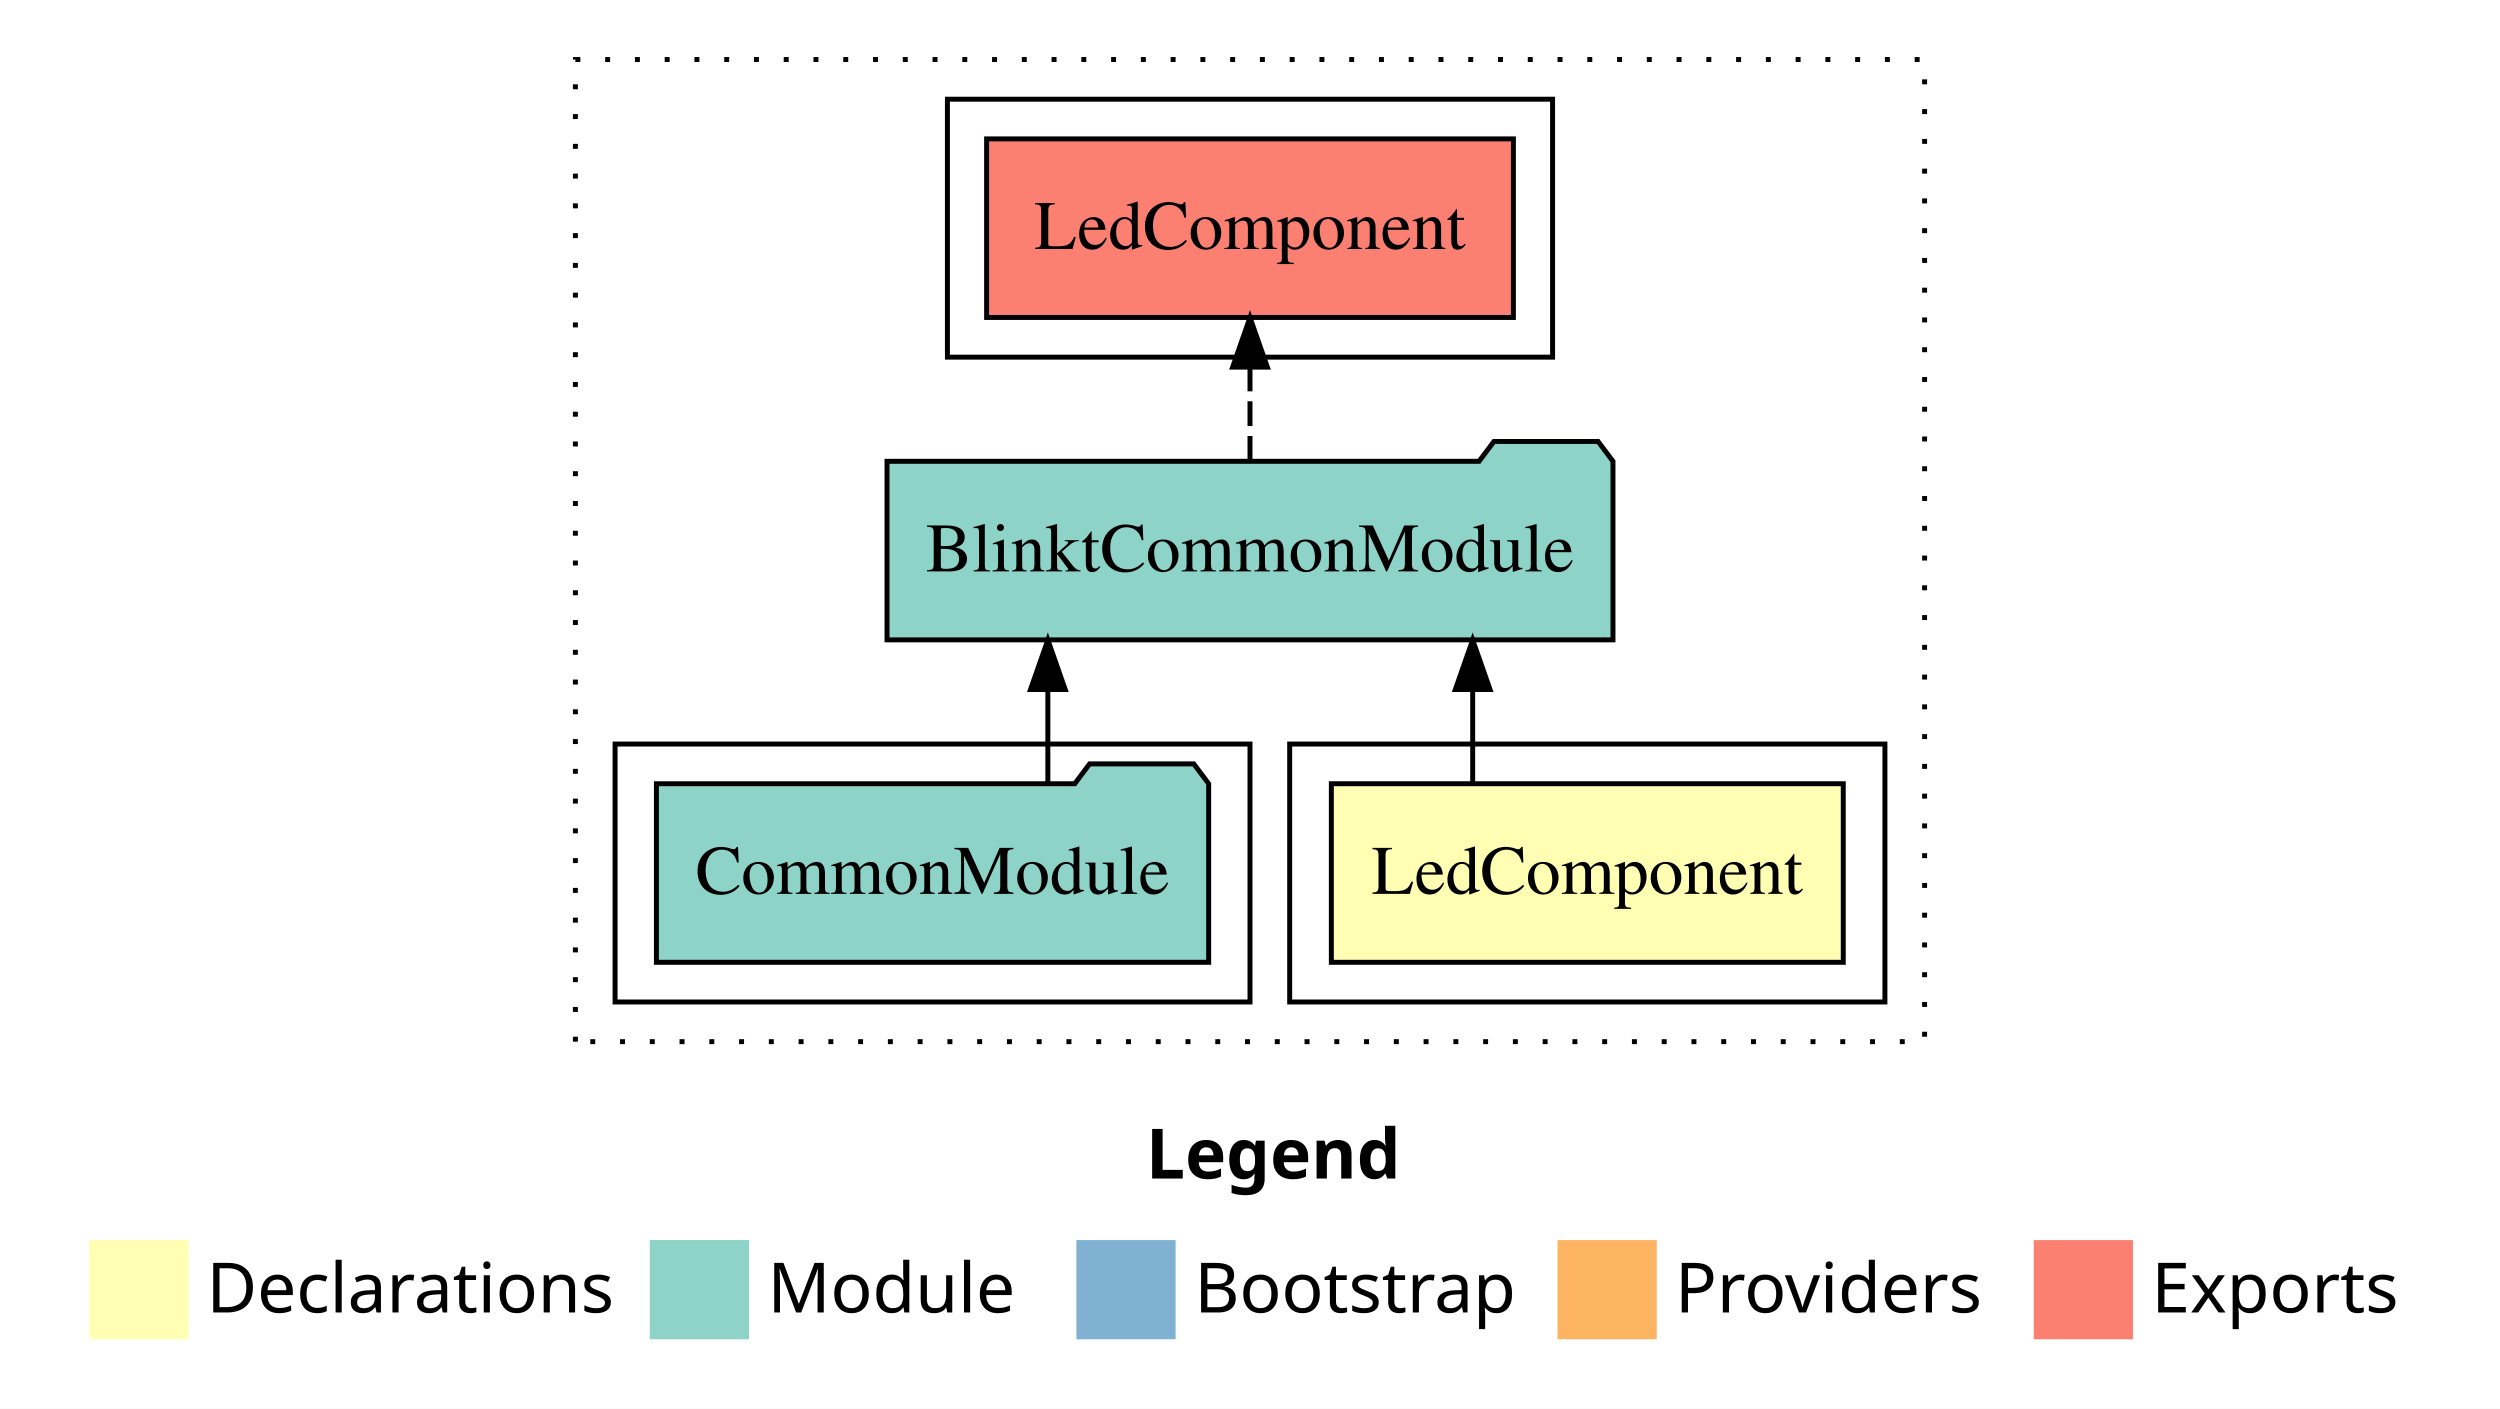
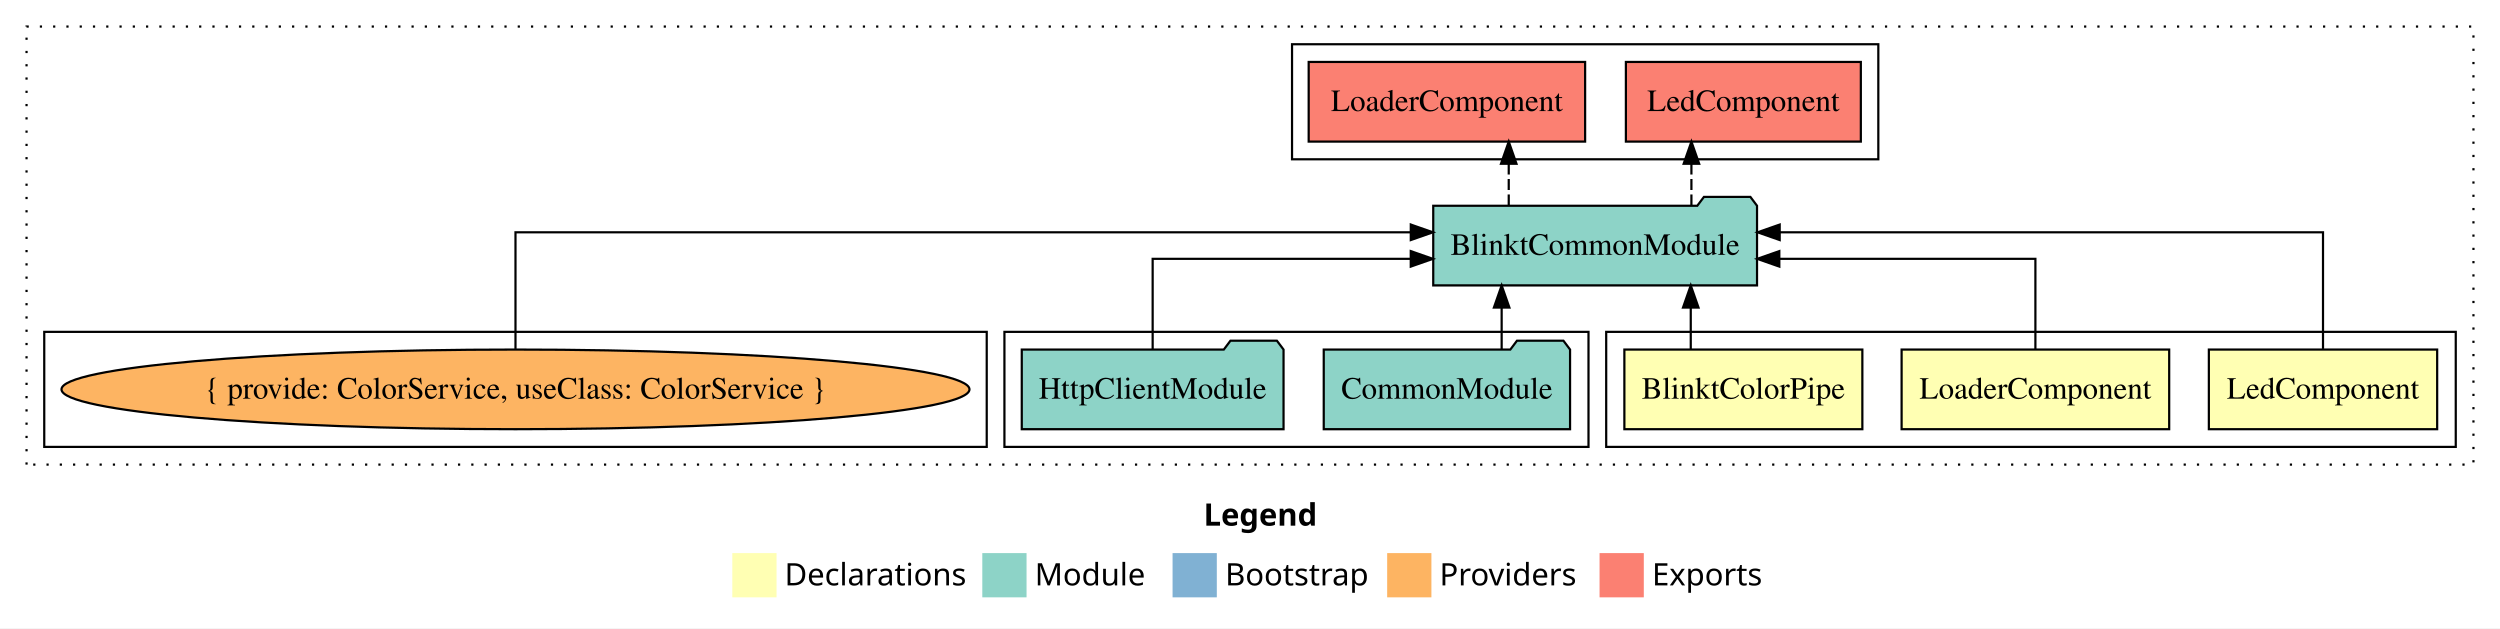
- <svg xmlns="http://www.w3.org/2000/svg" width="504pt" height="284pt" viewBox="0.00 0.00 504.00 284.00">
+ <svg xmlns="http://www.w3.org/2000/svg" width="1130pt" height="284pt" viewBox="0.00 0.00 1130.00 284.00">
  <g id="graph0" class="graph" transform="scale(1 1) rotate(0) translate(4 280)">
-     <polygon fill="#ffffff" stroke="transparent" points="-4,4 -4,-280 500,-280 500,4 -4,4" />
-     <text text-anchor="start" x="227.009" y="-42.4" font-family="sans-serif" font-weight="bold" font-size="14.00" fill="#000000">Legend</text>
-     <polygon fill="#ffffb3" stroke="transparent" points="14,-10 14,-30 34,-30 34,-10 14,-10" />
-     <text text-anchor="start" x="37.629" y="-15.4" font-family="sans-serif" font-size="14.00" fill="#000000">  Declarations</text>
-     <polygon fill="#8dd3c7" stroke="transparent" points="127,-10 127,-30 147,-30 147,-10 127,-10" />
-     <text text-anchor="start" x="150.725" y="-15.4" font-family="sans-serif" font-size="14.00" fill="#000000">  Module</text>
-     <polygon fill="#80b1d3" stroke="transparent" points="213,-10 213,-30 233,-30 233,-10 213,-10" />
-     <text text-anchor="start" x="236.781" y="-15.4" font-family="sans-serif" font-size="14.00" fill="#000000">  Bootstrap</text>
-     <polygon fill="#fdb462" stroke="transparent" points="310,-10 310,-30 330,-30 330,-10 310,-10" />
-     <text text-anchor="start" x="333.673" y="-15.4" font-family="sans-serif" font-size="14.00" fill="#000000">  Providers</text>
-     <polygon fill="#fb8072" stroke="transparent" points="406,-10 406,-30 426,-30 426,-10 406,-10" />
-     <text text-anchor="start" x="429.726" y="-15.4" font-family="sans-serif" font-size="14.00" fill="#000000">  Exports</text>
+     <polygon fill="#ffffff" stroke="transparent" points="-4,4 -4,-280 1126,-280 1126,4 -4,4" />
+     <text text-anchor="start" x="540.009" y="-42.4" font-family="sans-serif" font-weight="bold" font-size="14.00" fill="#000000">Legend</text>
+     <polygon fill="#ffffb3" stroke="transparent" points="327,-10 327,-30 347,-30 347,-10 327,-10" />
+     <text text-anchor="start" x="350.629" y="-15.4" font-family="sans-serif" font-size="14.00" fill="#000000">  Declarations</text>
+     <polygon fill="#8dd3c7" stroke="transparent" points="440,-10 440,-30 460,-30 460,-10 440,-10" />
+     <text text-anchor="start" x="463.725" y="-15.4" font-family="sans-serif" font-size="14.00" fill="#000000">  Module</text>
+     <polygon fill="#80b1d3" stroke="transparent" points="526,-10 526,-30 546,-30 546,-10 526,-10" />
+     <text text-anchor="start" x="549.781" y="-15.4" font-family="sans-serif" font-size="14.00" fill="#000000">  Bootstrap</text>
+     <polygon fill="#fdb462" stroke="transparent" points="623,-10 623,-30 643,-30 643,-10 623,-10" />
+     <text text-anchor="start" x="646.673" y="-15.4" font-family="sans-serif" font-size="14.00" fill="#000000">  Providers</text>
+     <polygon fill="#fb8072" stroke="transparent" points="719,-10 719,-30 739,-30 739,-10 719,-10" />
+     <text text-anchor="start" x="742.726" y="-15.4" font-family="sans-serif" font-size="14.00" fill="#000000">  Exports</text>
    <g id="clust1" class="cluster">
-       <polygon fill="none" stroke="#000000" stroke-dasharray="1,5" points="112,-70 112,-268 384,-268 384,-70 112,-70" />
+       <polygon fill="none" stroke="#000000" stroke-dasharray="1,5" points="8,-70 8,-268 1114,-268 1114,-70 8,-70" />
    </g>
    <g id="clust2" class="cluster">
-       <polygon fill="none" stroke="#000000" points="256,-78 256,-130 376,-130 376,-78 256,-78" />
+       <polygon fill="none" stroke="#000000" points="722,-78 722,-130 1106,-130 1106,-78 722,-78" />
    </g>
-     <g id="clust4" class="cluster">
-       <polygon fill="none" stroke="#000000" points="120,-78 120,-130 248,-130 248,-78 120,-78" />
+     <g id="clust6" class="cluster">
+       <polygon fill="none" stroke="#000000" points="450,-78 450,-130 714,-130 714,-78 450,-78" />
    </g>
-     <g id="clust5" class="cluster">
-       <polygon fill="none" stroke="#000000" points="187,-208 187,-260 309,-260 309,-208 187,-208" />
+     <g id="clust7" class="cluster">
+       <polygon fill="none" stroke="#000000" points="580,-208 580,-260 845,-260 845,-208 580,-208" />
+     </g>
+     <g id="clust9" class="cluster">
+       <polygon fill="none" stroke="#000000" points="16,-78 16,-130 442,-130 442,-78 16,-78" />
    </g>
    <g id="node1" class="node">
-       <polygon fill="#ffffb3" stroke="#000000" points="367.6,-122 264.4,-122 264.4,-86 367.6,-86 367.6,-122" />
-       <text text-anchor="middle" x="316" y="-99.8" font-family="Times,serif" font-size="14.00" fill="#000000">LedComponent</text>
+       <polygon fill="#ffffb3" stroke="#000000" points="1097.6,-122 994.4,-122 994.4,-86 1097.6,-86 1097.6,-122" />
+       <text text-anchor="middle" x="1046" y="-99.8" font-family="Times,serif" font-size="14.00" fill="#000000">LedComponent</text>
+     </g>
+     <g id="node4" class="node">
+       <polygon fill="#8dd3c7" stroke="#000000" points="790.176,-187 787.176,-191 766.176,-191 763.176,-187 643.824,-187 643.824,-151 790.176,-151 790.176,-187" />
+       <text text-anchor="middle" x="717" y="-164.8" font-family="Times,serif" font-size="14.00" fill="#000000">BlinktCommonModule</text>
+     </g>
+     <g id="edge1" class="edge">
+       <path fill="none" stroke="#000000" d="M1046,-122.284C1046,-143.321 1046,-175 1046,-175 1046,-175 800.424,-175 800.424,-175" />
+       <polygon fill="#000000" stroke="#000000" points="800.425,-171.5 790.424,-175 800.424,-178.5 800.425,-171.5" />
    </g>
    <g id="node2" class="node">
-       <polygon fill="#8dd3c7" stroke="#000000" points="321.176,-187 318.176,-191 297.176,-191 294.176,-187 174.824,-187 174.824,-151 321.176,-151 321.176,-187" />
-       <text text-anchor="middle" x="248" y="-164.8" font-family="Times,serif" font-size="14.00" fill="#000000">BlinktCommonModule</text>
+       <polygon fill="#ffffb3" stroke="#000000" points="976.475,-122 855.525,-122 855.525,-86 976.475,-86 976.475,-122" />
+       <text text-anchor="middle" x="916" y="-99.8" font-family="Times,serif" font-size="14.00" fill="#000000">LoaderComponent</text>
    </g>
-     <g id="edge1" class="edge">
-       <path fill="none" stroke="#000000" d="M292.894,-122.106C292.894,-122.106 292.894,-140.991 292.894,-140.991" />
-       <polygon fill="#000000" stroke="#000000" points="289.394,-140.991 292.894,-150.991 296.394,-140.991 289.394,-140.991" />
+     <g id="edge2" class="edge">
+       <path fill="none" stroke="#000000" d="M916,-122.022C916,-139.373 916,-163 916,-163 916,-163 800.253,-163 800.253,-163" />
+       <polygon fill="#000000" stroke="#000000" points="800.253,-159.5 790.253,-163 800.252,-166.5 800.253,-159.5" />
    </g>
-     <g id="node4" class="node">
-       <polygon fill="#fb8072" stroke="#000000" points="301.1,-252 194.9,-252 194.9,-216 301.1,-216 301.1,-252" />
-       <text text-anchor="middle" x="248" y="-229.8" font-family="Times,serif" font-size="14.00" fill="#000000">LedComponent </text>
+     <g id="node3" class="node">
+       <polygon fill="#ffffb3" stroke="#000000" points="837.784,-122 730.216,-122 730.216,-86 837.784,-86 837.784,-122" />
+       <text text-anchor="middle" x="784" y="-99.8" font-family="Times,serif" font-size="14.00" fill="#000000">BlinktColorPipe</text>
    </g>
    <g id="edge3" class="edge">
-       <path fill="none" stroke="#000000" stroke-dasharray="5,2" d="M248,-187.106C248,-187.106 248,-205.991 248,-205.991" />
-       <polygon fill="#000000" stroke="#000000" points="244.5,-205.991 248,-215.991 251.5,-205.991 244.5,-205.991" />
+       <path fill="none" stroke="#000000" d="M760.223,-122.106C760.223,-122.106 760.223,-140.991 760.223,-140.991" />
+       <polygon fill="#000000" stroke="#000000" points="756.723,-140.991 760.223,-150.991 763.723,-140.991 756.723,-140.991" />
    </g>
-     <g id="node3" class="node">
-       <polygon fill="#8dd3c7" stroke="#000000" points="239.668,-122 236.668,-126 215.668,-126 212.668,-122 128.332,-122 128.332,-86 239.668,-86 239.668,-122" />
-       <text text-anchor="middle" x="184" y="-99.8" font-family="Times,serif" font-size="14.00" fill="#000000">CommonModule</text>
+     <g id="node7" class="node">
+       <polygon fill="#fb8072" stroke="#000000" points="837.1,-252 730.9,-252 730.9,-216 837.1,-216 837.1,-252" />
+       <text text-anchor="middle" x="784" y="-229.8" font-family="Times,serif" font-size="14.00" fill="#000000">LedComponent </text>
    </g>
-     <g id="edge2" class="edge">
-       <path fill="none" stroke="#000000" d="M207.248,-122.106C207.248,-122.106 207.248,-140.991 207.248,-140.991" />
-       <polygon fill="#000000" stroke="#000000" points="203.748,-140.991 207.248,-150.991 210.748,-140.991 203.748,-140.991" />
+     <g id="edge6" class="edge">
+       <path fill="none" stroke="#000000" stroke-dasharray="5,2" d="M760.519,-187.106C760.519,-187.106 760.519,-205.991 760.519,-205.991" />
+       <polygon fill="#000000" stroke="#000000" points="757.019,-205.991 760.519,-215.991 764.019,-205.991 757.019,-205.991" />
+     </g>
+     <g id="node8" class="node">
+       <polygon fill="#fb8072" stroke="#000000" points="712.476,-252 587.524,-252 587.524,-216 712.476,-216 712.476,-252" />
+       <text text-anchor="middle" x="650" y="-229.8" font-family="Times,serif" font-size="14.00" fill="#000000">LoaderComponent </text>
+     </g>
+     <g id="edge7" class="edge">
+       <path fill="none" stroke="#000000" stroke-dasharray="5,2" d="M677.95,-187.106C677.95,-187.106 677.95,-205.991 677.95,-205.991" />
+       <polygon fill="#000000" stroke="#000000" points="674.45,-205.991 677.95,-215.991 681.45,-205.991 674.45,-205.991" />
+     </g>
+     <g id="node5" class="node">
+       <polygon fill="#8dd3c7" stroke="#000000" points="705.668,-122 702.668,-126 681.668,-126 678.668,-122 594.332,-122 594.332,-86 705.668,-86 705.668,-122" />
+       <text text-anchor="middle" x="650" y="-99.8" font-family="Times,serif" font-size="14.00" fill="#000000">CommonModule</text>
+     </g>
+     <g id="edge4" class="edge">
+       <path fill="none" stroke="#000000" d="M674.748,-122.106C674.748,-122.106 674.748,-140.991 674.748,-140.991" />
+       <polygon fill="#000000" stroke="#000000" points="671.248,-140.991 674.748,-150.991 678.248,-140.991 671.248,-140.991" />
+     </g>
+     <g id="node6" class="node">
+       <polygon fill="#8dd3c7" stroke="#000000" points="576.161,-122 573.161,-126 552.161,-126 549.161,-122 457.839,-122 457.839,-86 576.161,-86 576.161,-122" />
+       <text text-anchor="middle" x="517" y="-99.8" font-family="Times,serif" font-size="14.00" fill="#000000">HttpClientModule</text>
+     </g>
+     <g id="edge5" class="edge">
+       <path fill="none" stroke="#000000" d="M517,-122.022C517,-139.373 517,-163 517,-163 517,-163 633.663,-163 633.663,-163" />
+       <polygon fill="#000000" stroke="#000000" points="633.663,-166.5 643.663,-163 633.663,-159.5 633.663,-166.5" />
+     </g>
+     <g id="node9" class="node">
+       <ellipse fill="#fdb462" stroke="#000000" cx="229" cy="-104" rx="205.203" ry="18" />
+       <text text-anchor="middle" x="229" y="-99.8" font-family="Times,serif" font-size="14.00" fill="#000000">{ provide: ColorService, useClass: ColorService }</text>
+     </g>
+     <g id="edge8" class="edge">
+       <path fill="none" stroke="#000000" d="M229,-122.284C229,-143.321 229,-175 229,-175 229,-175 633.678,-175 633.678,-175" />
+       <polygon fill="#000000" stroke="#000000" points="633.678,-178.5 643.678,-175 633.677,-171.5 633.678,-178.5" />
    </g>
  </g>
</svg>
